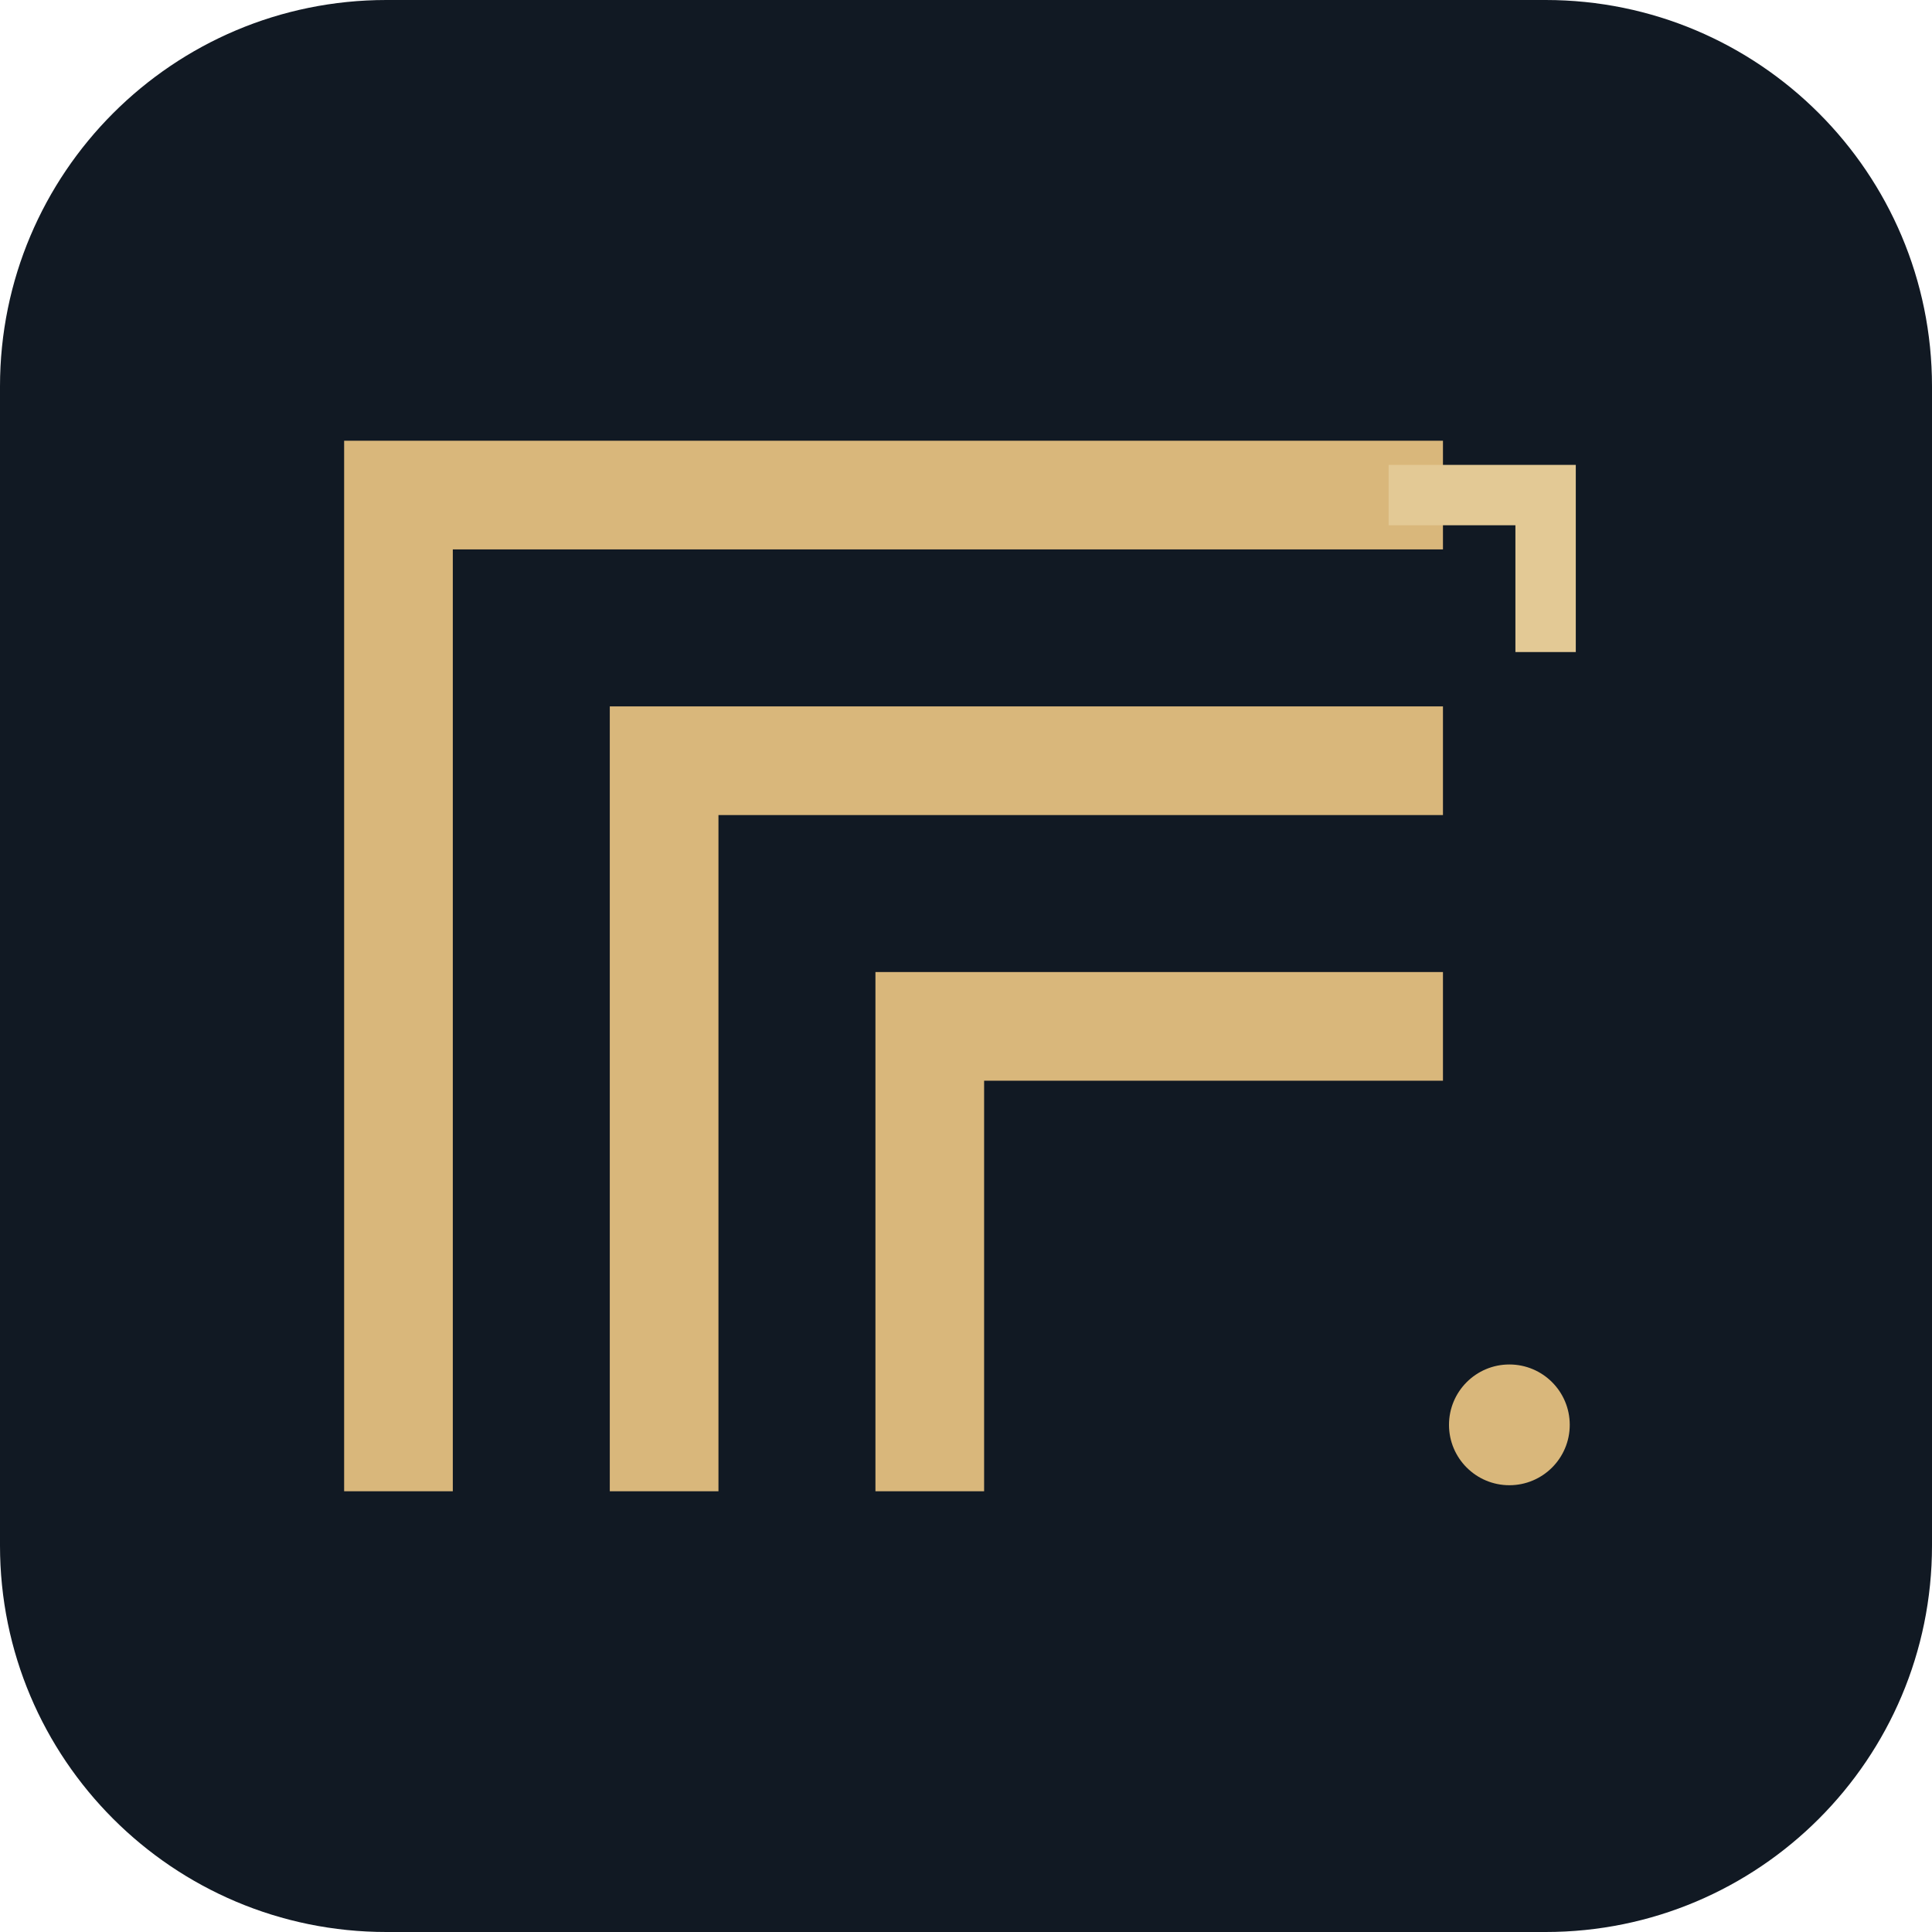
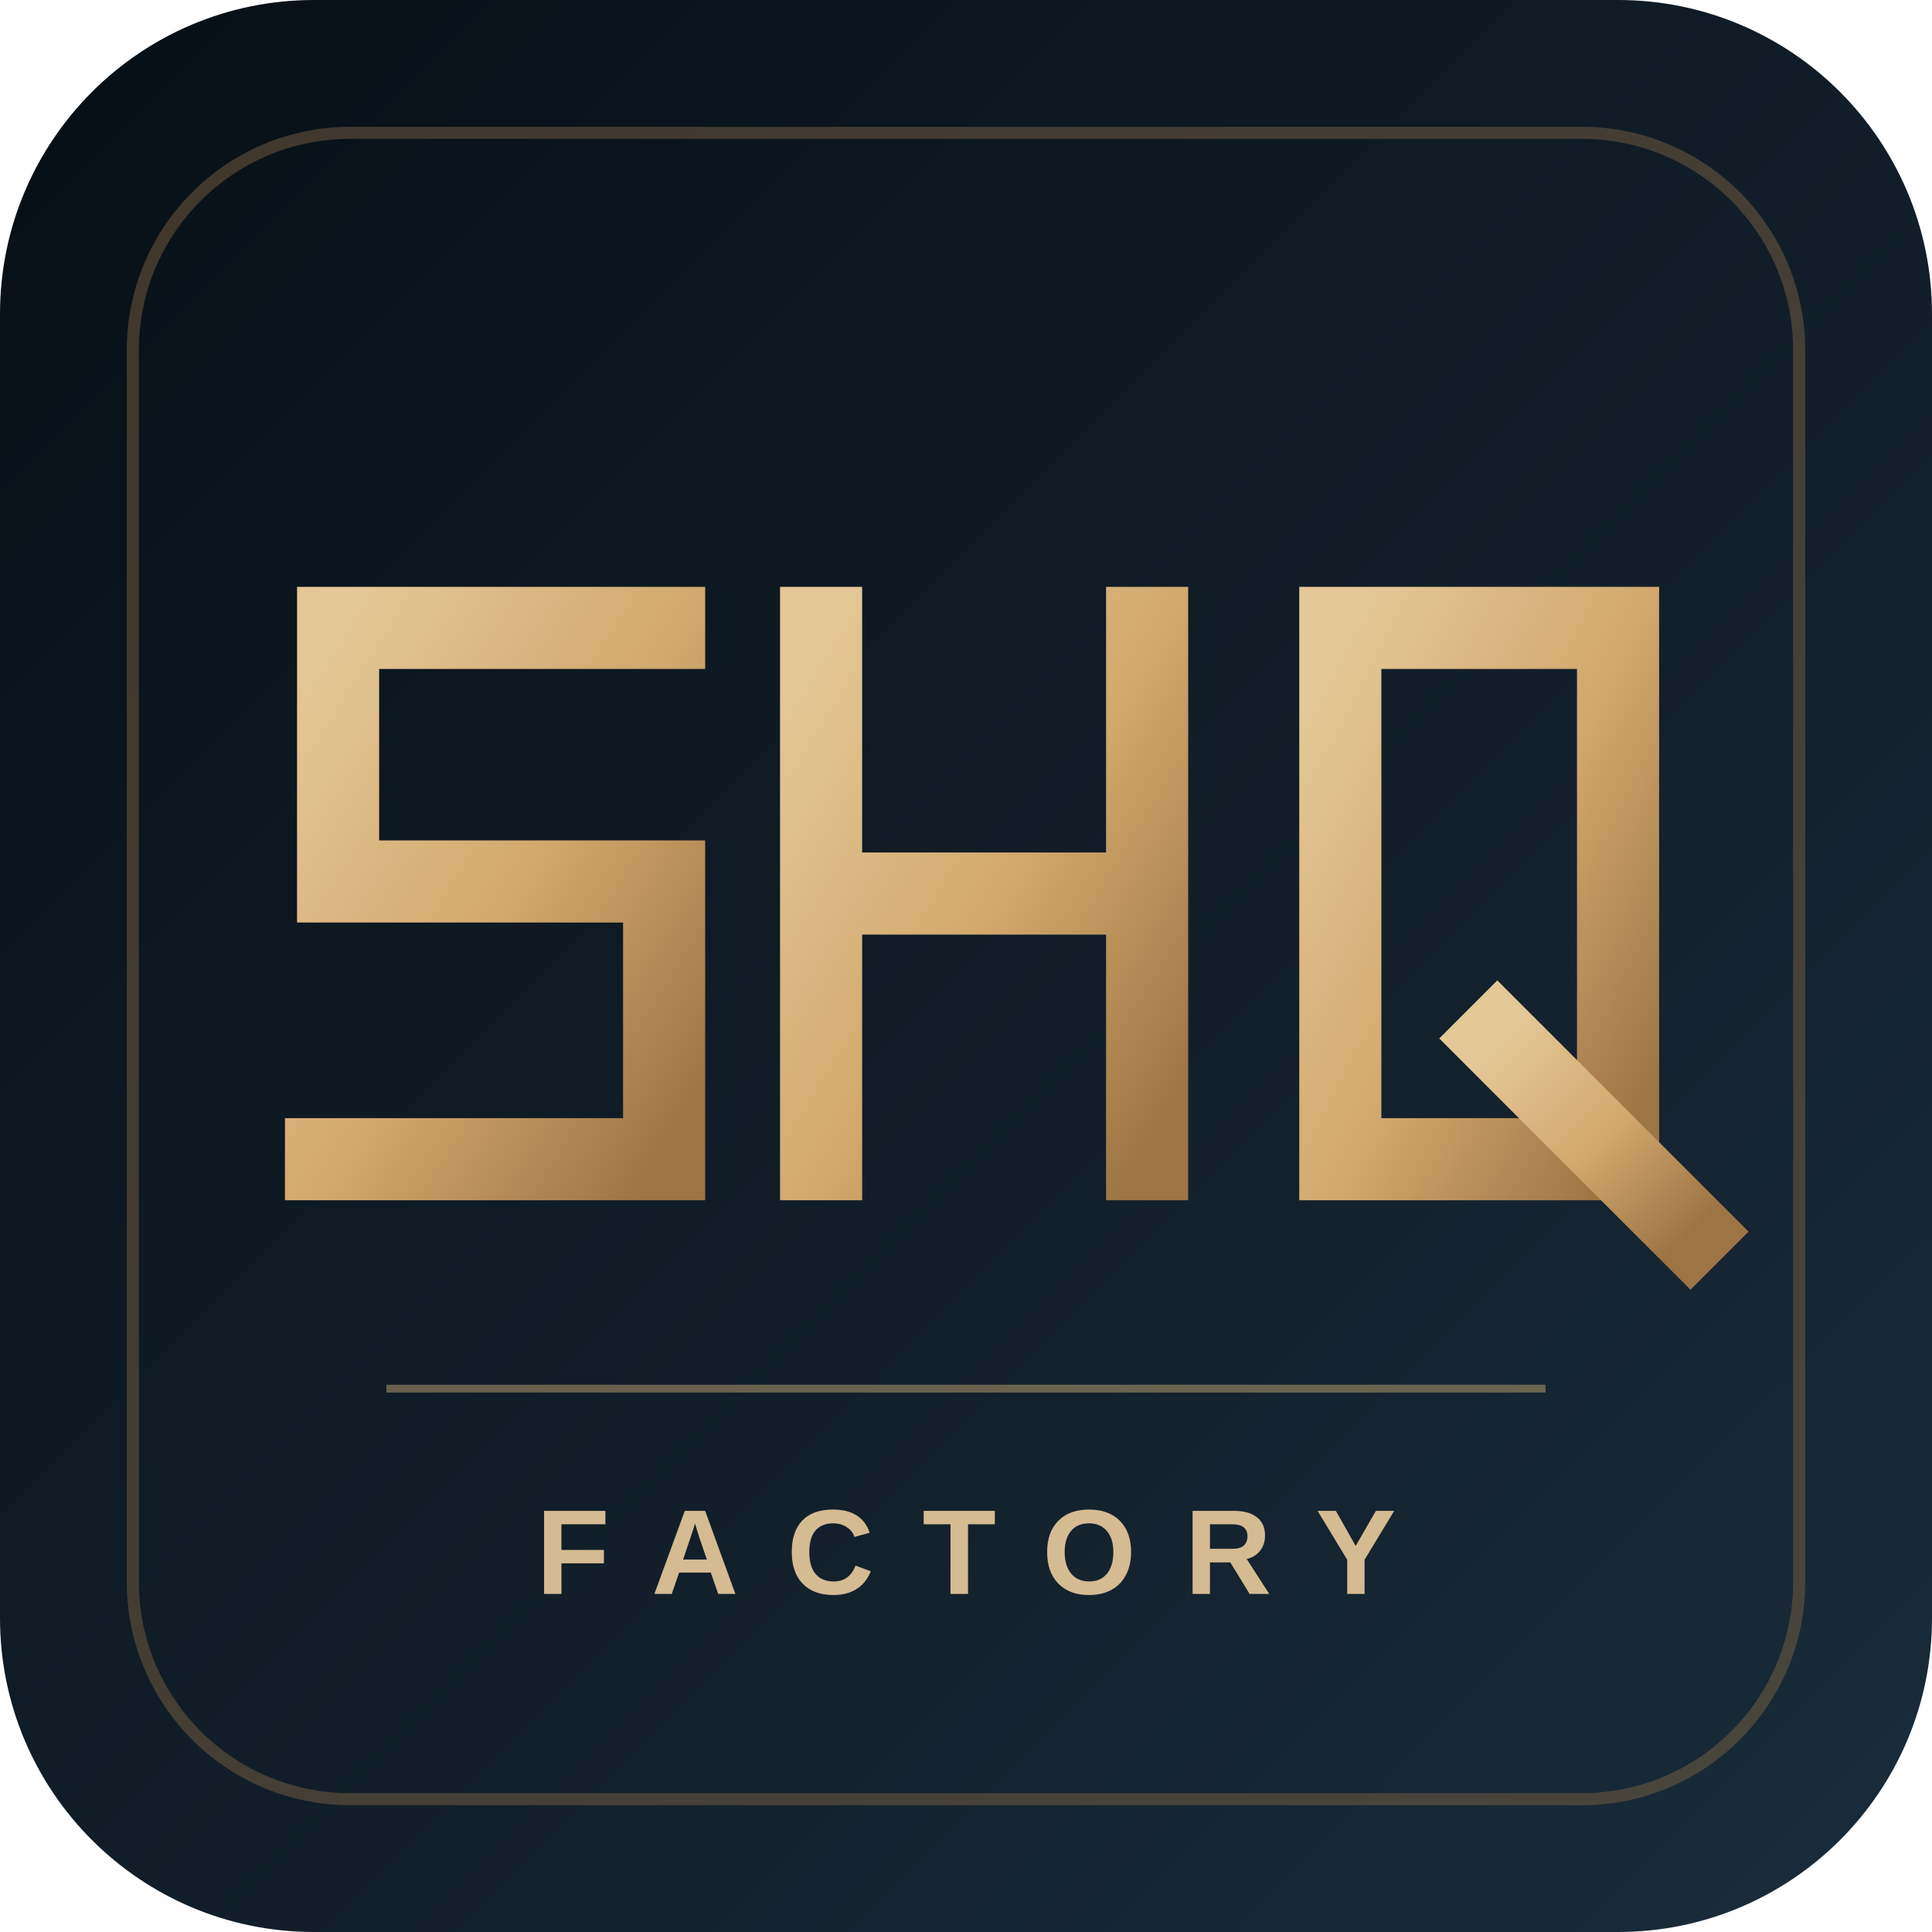
<svg xmlns="http://www.w3.org/2000/svg" viewBox="0 0 160 160" role="img" aria-labelledby="title desc">
-   <rect width="160" height="160" rx="32" fill="#111923" />
-   <g stroke="#D9B77B" stroke-width="9" fill="none" stroke-linecap="square" stroke-linejoin="miter">
-     <path d="M33 119V41H115" />
-     <path d="M55 119V63H115" />
-     <path d="M77 119V85H115" />
+   <defs>
+     <linearGradient id="background" x1="0" y1="0" x2="1" y2="1">
+       <stop stop-color="#070E15" />
+       <stop offset="1" stop-color="#1A2C3A" />
+     </linearGradient>
+     <linearGradient id="gold" x1="0" y1="0" x2="1" y2="1">
+       <stop stop-color="#E4C897" />
+       <stop offset=".54" stop-color="#D2A76D" />
+       <stop offset="1" stop-color="#9D7444" />
+     </linearGradient>
+   </defs>
+   <rect width="160" height="160" rx="26" fill="url(#background)" />
+   <rect x="11" y="11" width="138" height="138" rx="18" fill="none" stroke="#836745" opacity=".45" />
+   <g fill="none" stroke="url(#gold)" stroke-width="6.8" stroke-linecap="square" stroke-linejoin="miter">
+     <path d="M55 52H28V73H55V96H27" />
+     <path d="M68 52V96M95 52V96M68 74H95" />
+     <path d="M111 52H134V96H111Z" />
+     <path d="M124 86L140 102" />
  </g>
-   <path d="M115 41h13v13" stroke="#E3C995" stroke-width="5" fill="none" />
-   <circle cx="125" cy="118" r="5" fill="#D9B77B" />
+   <path d="M32 115H128" stroke="#D9B77B" stroke-width=".65" opacity=".43" />
+   <text x="80" y="132" text-anchor="middle" fill="#D5BB92" font-family="Segoe UI,Arial,sans-serif" font-size="10" font-weight="600" letter-spacing="4">FACTORY</text>
</svg>
